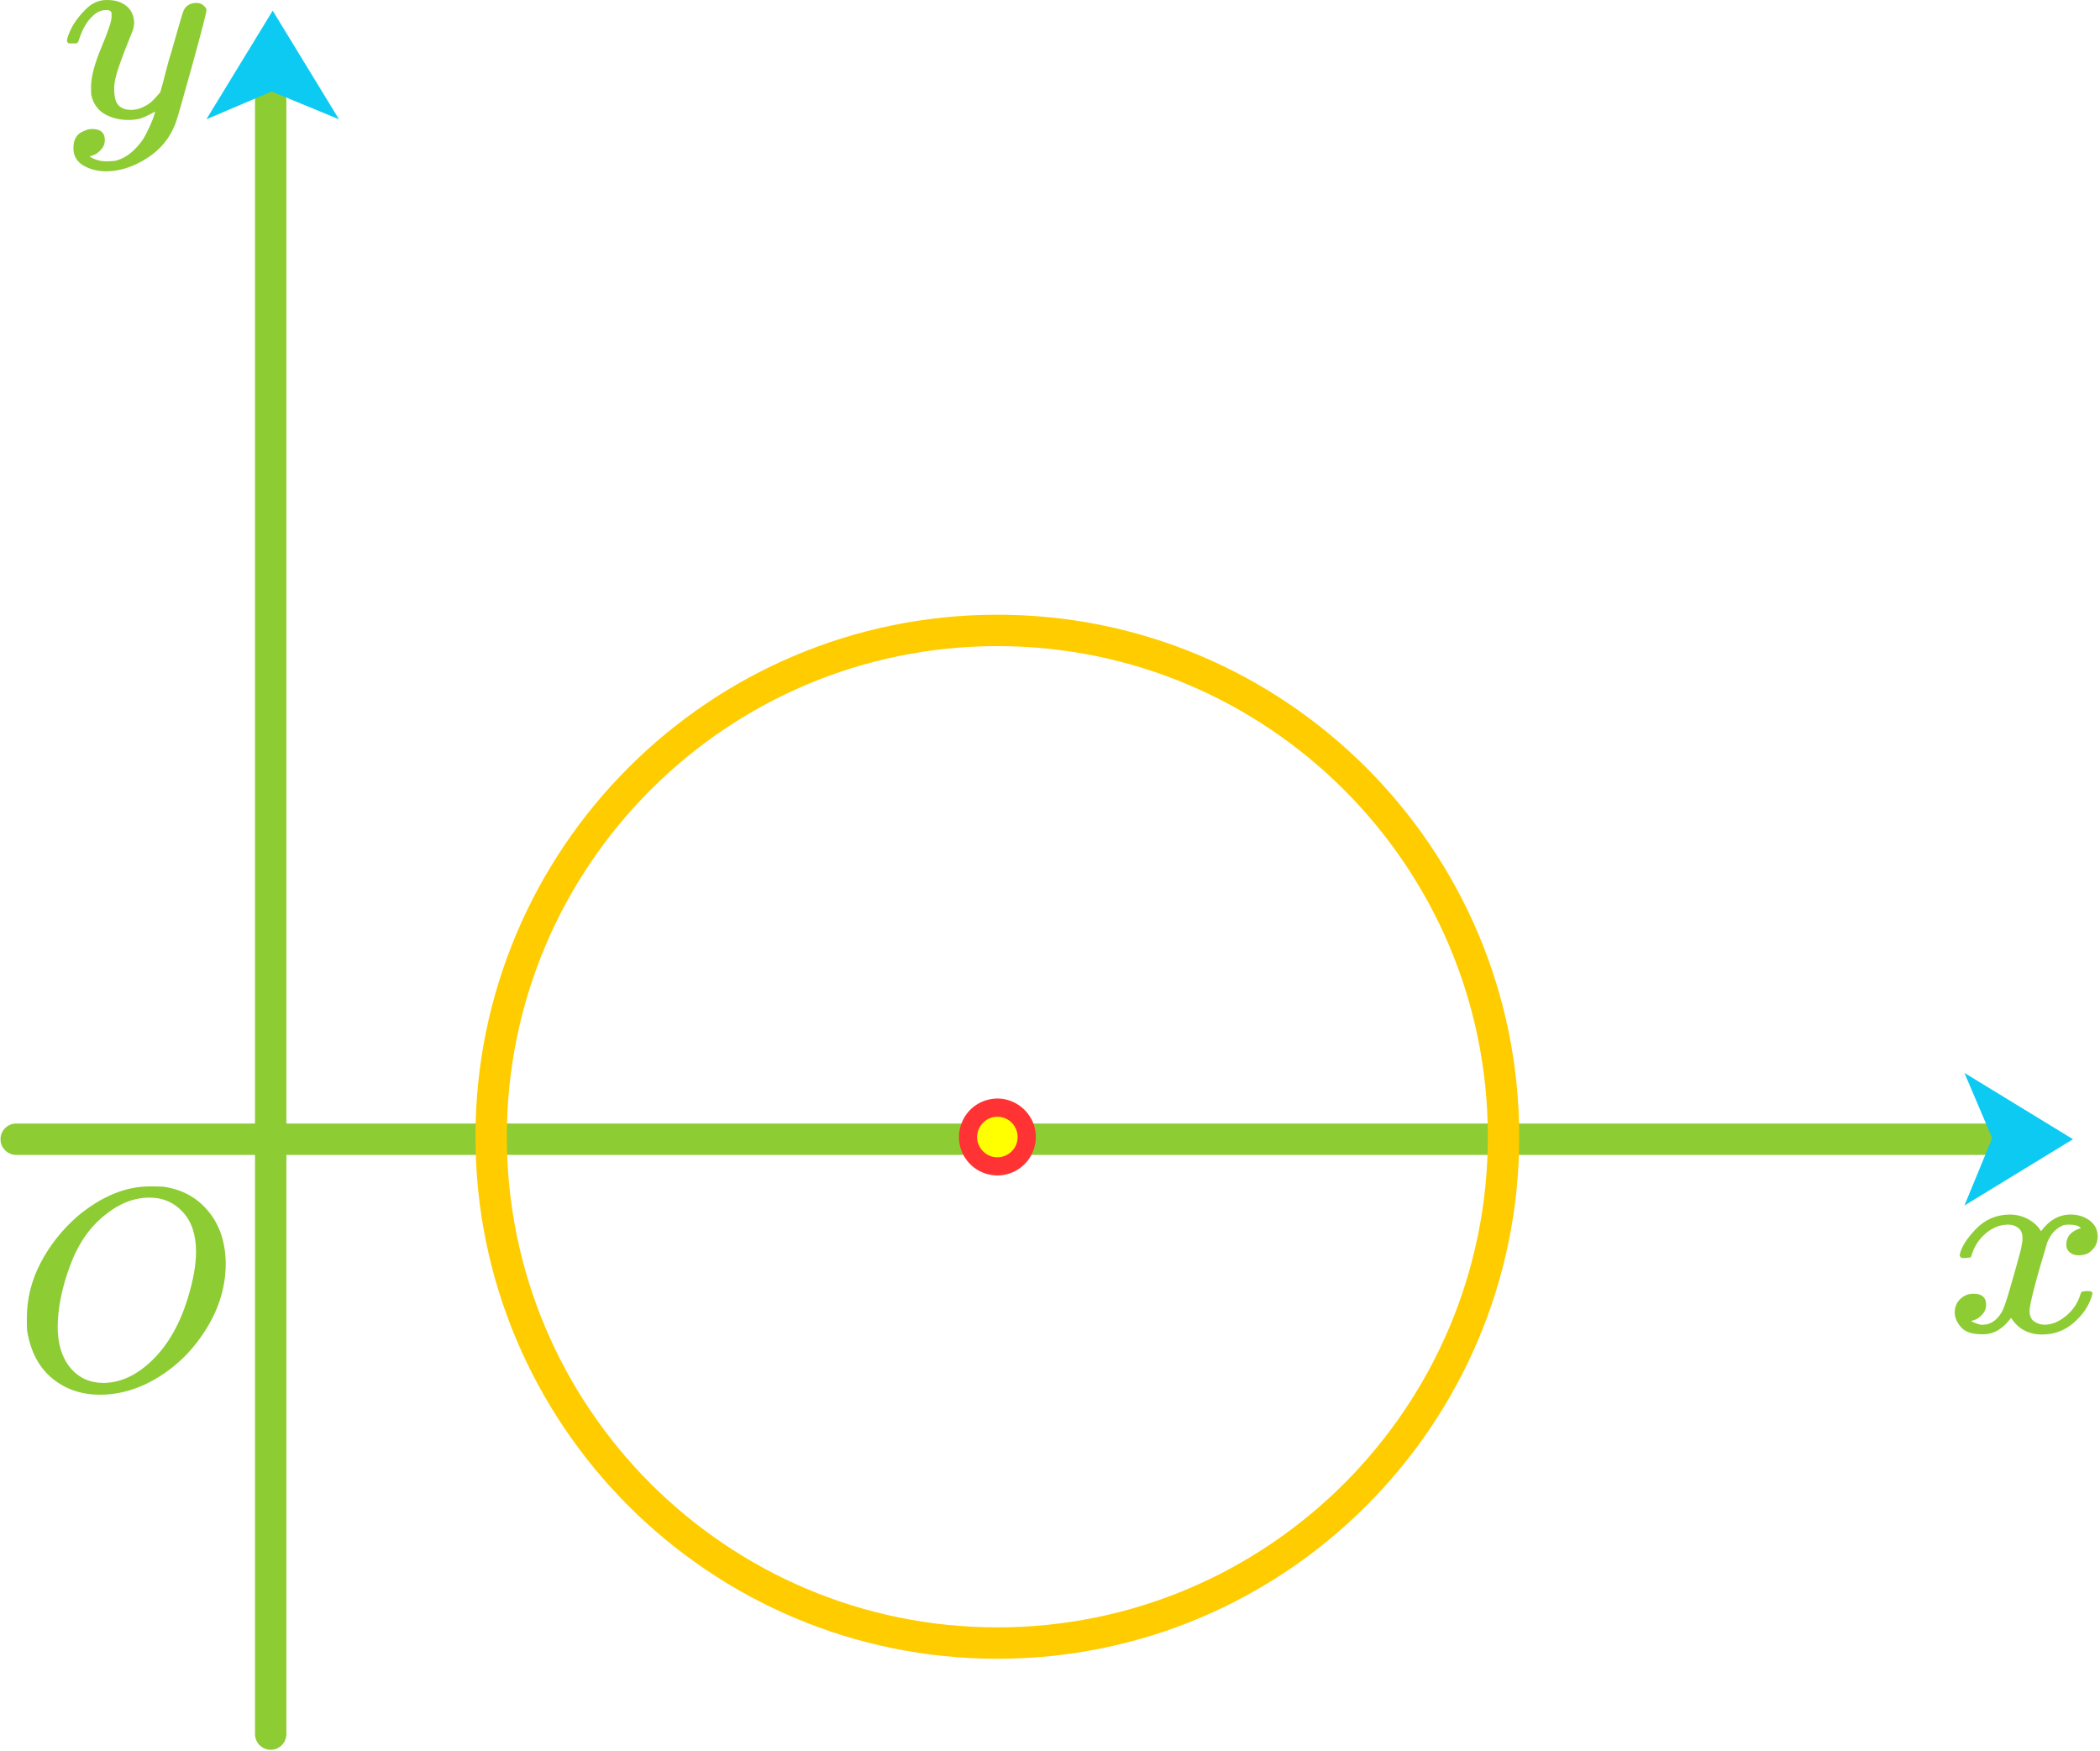
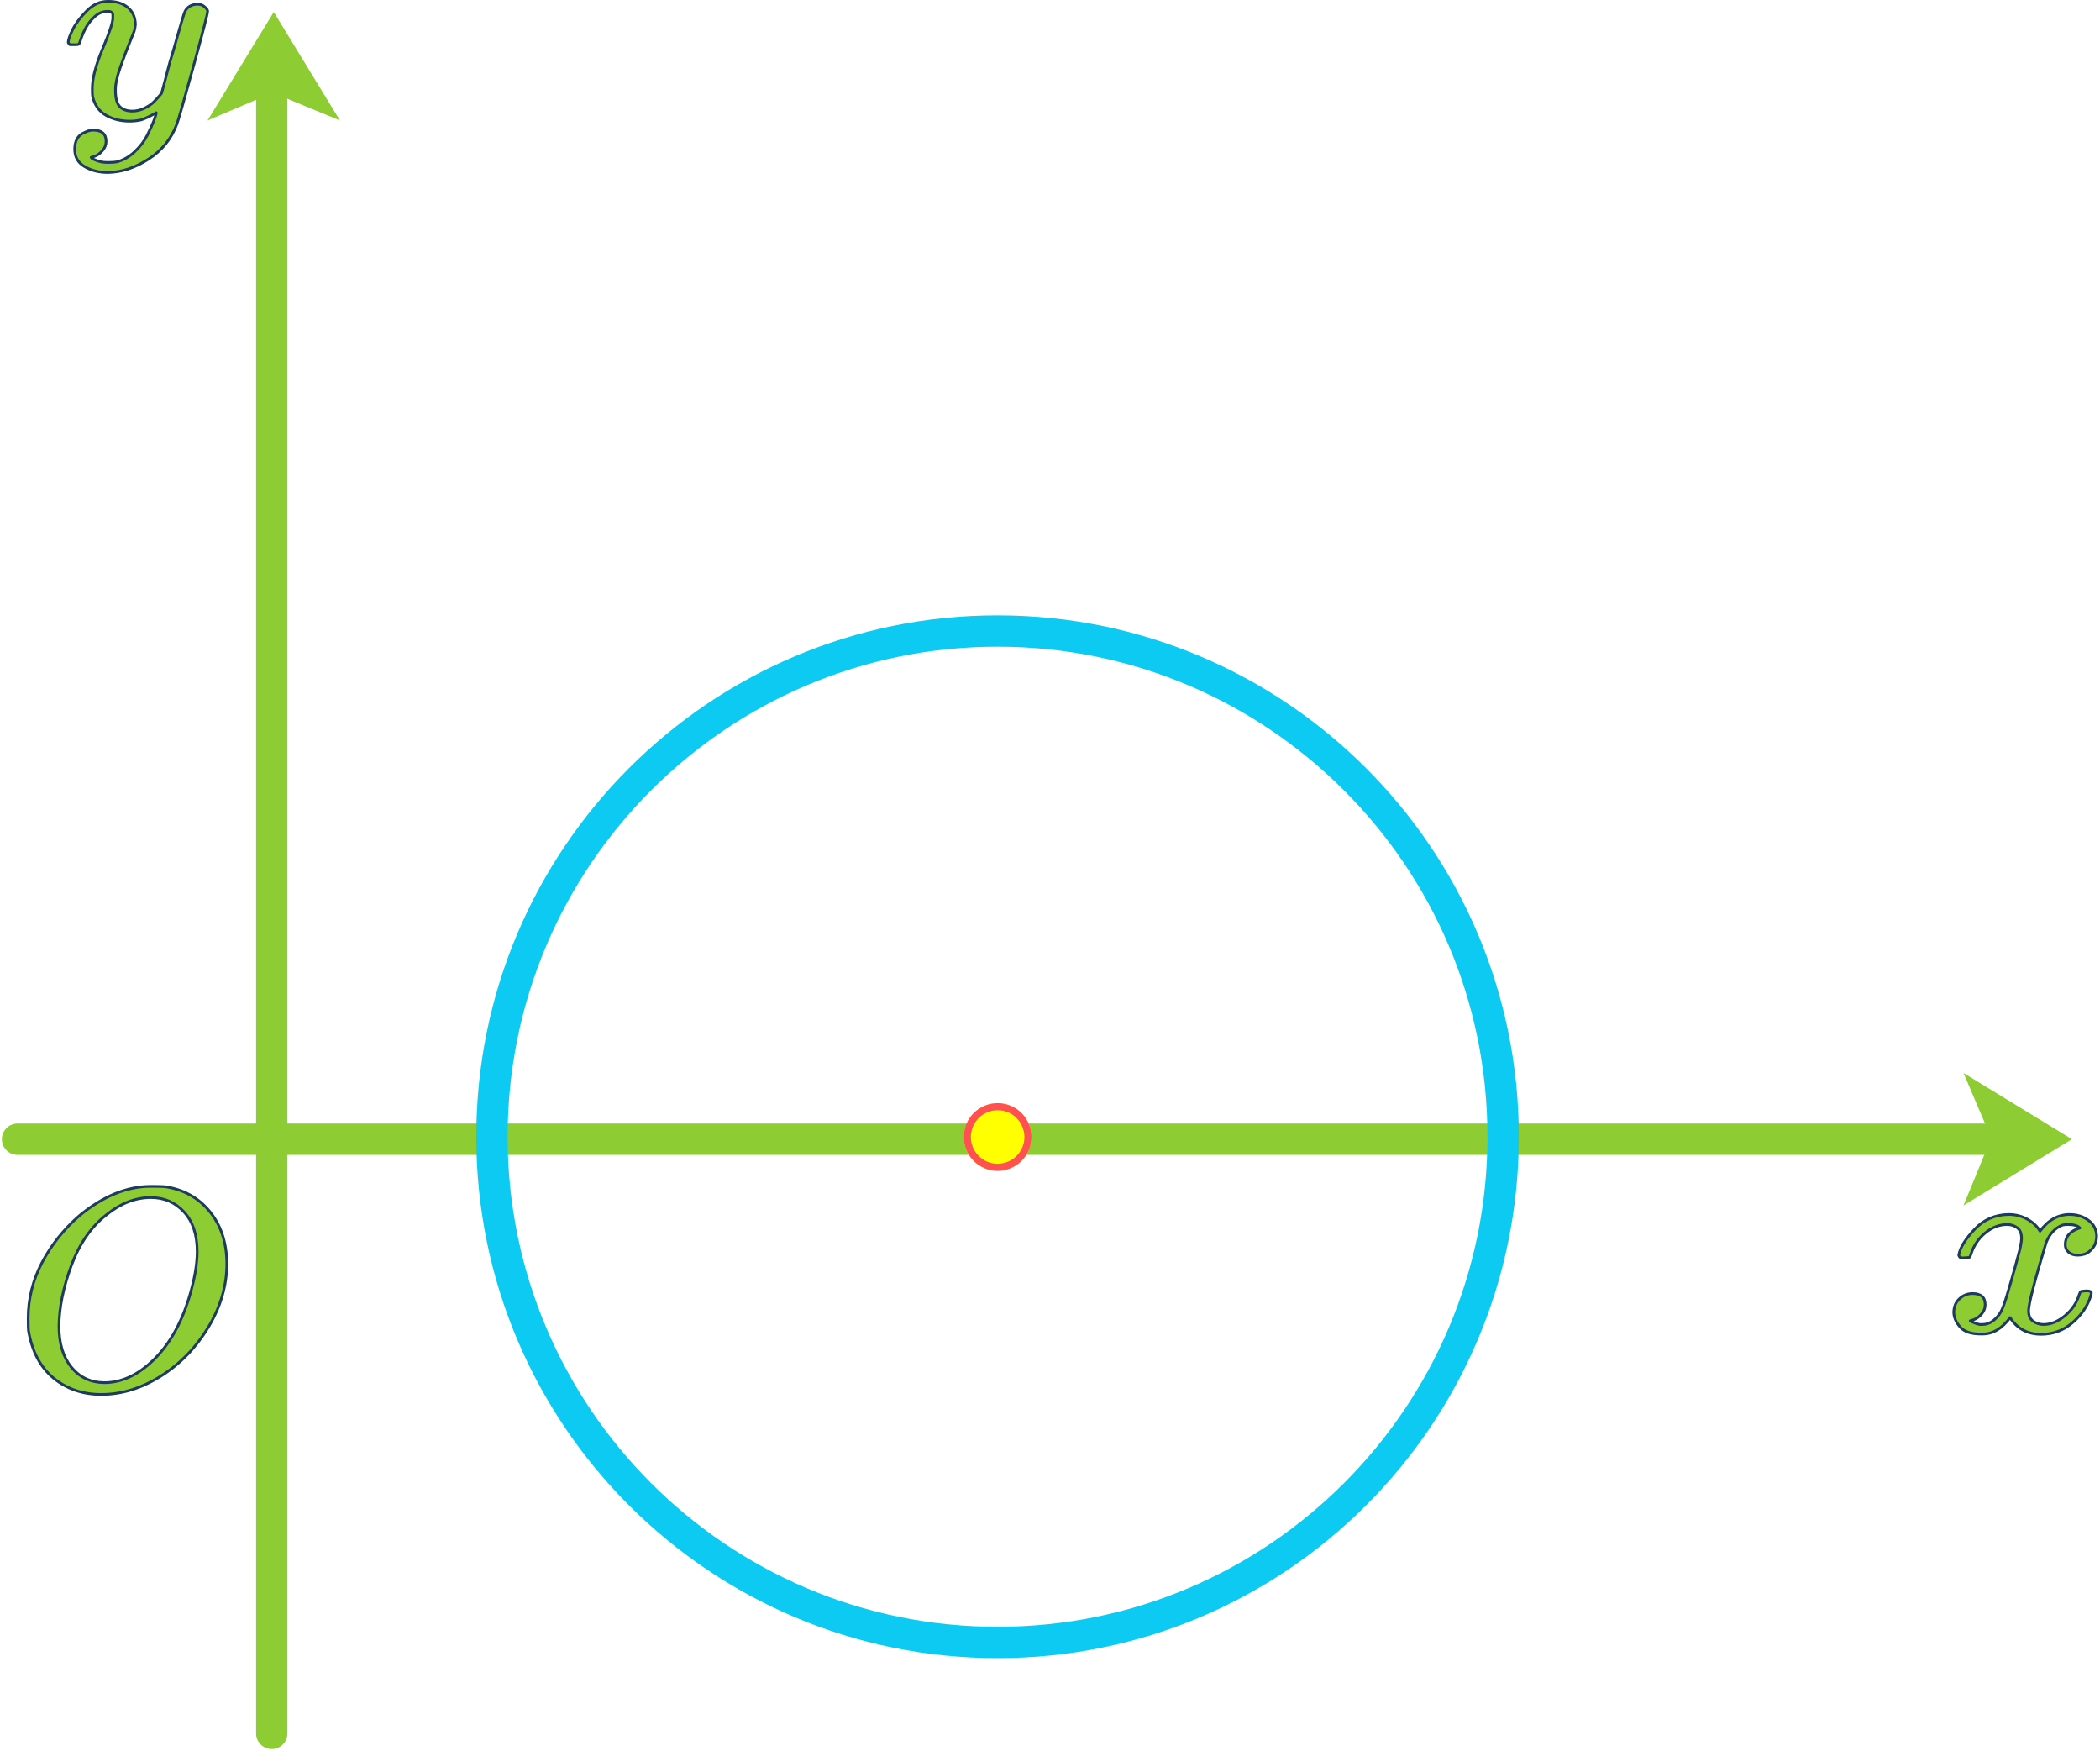
- <svg xmlns="http://www.w3.org/2000/svg" width="168" height="140" viewBox="0 0 836 697" version="1.1" xml:space="preserve" style="fill-rule:evenodd;clip-rule:evenodd;stroke-linecap:round;stroke-linejoin:round;stroke-miterlimit:1.5;">
+ <svg xmlns="http://www.w3.org/2000/svg" width="168" height="140" viewBox="0 0 781 652" version="1.1" xml:space="preserve" style="fill-rule:evenodd;clip-rule:evenodd;stroke-linejoin:round;stroke-miterlimit:2;">
  <g>
-     <g>
-       <path id="MJX-44-TEX-I-1D466" d="M26.465,16.346c0,-0.984 0.585,-2.671 1.754,-5.061c1.17,-2.39 3.041,-4.885 5.614,-7.486c2.573,-2.601 5.457,-3.867 8.654,-3.796c3.197,-0 5.769,0.808 7.719,2.425c1.949,1.617 2.962,3.866 3.04,6.748c-0.156,1.336 -0.273,2.074 -0.351,2.215c0,0.21 -0.623,1.827 -1.871,4.85c-1.247,3.023 -2.534,6.432 -3.859,10.228c-1.325,3.796 -1.949,6.819 -1.871,9.068c-0,3.023 0.546,5.132 1.637,6.327c1.092,1.195 2.729,1.827 4.912,1.898c1.793,-0 3.469,-0.387 5.029,-1.16c1.559,-0.774 2.767,-1.582 3.625,-2.426c0.858,-0.843 1.91,-2.003 3.158,-3.479c-0,-0.07 0.195,-0.773 0.584,-2.109c0.39,-1.336 0.936,-3.409 1.638,-6.221c0.701,-2.812 1.442,-5.413 2.222,-7.803c2.962,-10.544 4.6,-16.062 4.911,-16.554c1.014,-1.898 2.69,-2.847 5.029,-2.847c1.014,-0 1.832,0.246 2.456,0.738c0.624,0.492 1.053,0.914 1.287,1.265c0.233,0.352 0.311,0.668 0.233,0.949c0,0.914 -1.91,8.295 -5.73,22.143c-3.82,13.848 -6.003,21.44 -6.549,22.776c-2.183,5.834 -5.964,10.474 -11.344,13.918c-5.38,3.445 -10.759,5.202 -16.139,5.272c-3.508,0 -6.588,-0.773 -9.239,-2.319c-2.651,-1.547 -3.976,-3.867 -3.976,-6.96c-0,-1.546 0.273,-2.847 0.819,-3.901c0.545,-1.055 1.286,-1.828 2.222,-2.32c0.935,-0.492 1.715,-0.843 2.339,-1.054c0.623,-0.211 1.286,-0.317 1.988,-0.317c3.43,0 5.145,1.477 5.145,4.429c0,1.406 -0.467,2.636 -1.403,3.691c-0.936,1.054 -1.832,1.757 -2.69,2.108c-0.857,0.352 -1.364,0.528 -1.52,0.528l-0.351,0.105c0.156,0.351 0.897,0.773 2.222,1.265c1.325,0.492 2.651,0.738 3.976,0.738l0.936,0c1.325,0 2.339,-0.07 3.041,-0.21c2.572,-0.633 4.95,-1.969 7.133,-4.007c2.183,-2.039 3.86,-4.218 5.029,-6.538c1.17,-2.319 2.066,-4.288 2.69,-5.905c0.624,-1.616 0.936,-2.671 0.936,-3.163l-0.702,0.422c-0.468,0.281 -1.209,0.668 -2.222,1.16c-1.014,0.492 -2.027,0.914 -3.041,1.265c-1.559,0.352 -3.079,0.527 -4.561,0.527c-3.586,0 -6.744,-0.773 -9.473,-2.319c-2.728,-1.547 -4.522,-4.042 -5.379,-7.487c-0.078,-0.492 -0.117,-1.581 -0.117,-3.269c-0,-4.006 1.364,-9.243 4.093,-15.711c2.729,-6.467 4.093,-10.579 4.093,-12.336l0,-1.477c0,-0.21 -0.156,-0.456 -0.468,-0.738c-0.311,-0.281 -0.74,-0.421 -1.286,-0.421l-0.468,-0c-1.793,-0 -3.43,0.667 -4.912,2.003c-1.481,1.336 -2.65,2.777 -3.508,4.323c-0.858,1.547 -1.52,3.023 -1.988,4.429c-0.468,1.406 -0.78,2.179 -0.936,2.32c-0.156,0.14 -0.779,0.21 -1.871,0.21l-1.637,0c-0.468,-0.421 -0.702,-0.738 -0.702,-0.949Z" style="fill:#8dcc33;fill-rule:nonzero;" />
-     </g>
+     <path id="MJX-44-TEX-I-1D466" d="M24.727,15.773c0,-0.92 0.547,-2.496 1.639,-4.729c1.093,-2.233 2.842,-4.564 5.246,-6.995c2.404,-2.43 5.098,-3.613 8.085,-3.546c2.988,-0 5.391,0.755 7.213,2.265c1.821,1.511 2.767,3.613 2.84,6.305c-0.146,1.249 -0.255,1.938 -0.328,2.07c0,0.196 -0.582,1.707 -1.748,4.531c-1.165,2.825 -2.368,6.01 -3.606,9.557c-1.238,3.547 -1.821,6.371 -1.748,8.473c0,2.824 0.51,4.795 1.53,5.911c1.02,1.117 2.549,1.707 4.589,1.774c1.675,-0 3.241,-0.362 4.699,-1.084c1.457,-0.723 2.585,-1.478 3.387,-2.267c0.802,-0.788 1.785,-1.872 2.951,-3.251c-0,-0.065 0.182,-0.722 0.545,-1.97c0.365,-1.248 0.875,-3.185 1.531,-5.813c0.655,-2.627 1.347,-5.057 2.076,-7.29c2.767,-9.852 4.298,-15.008 4.588,-15.467c0.948,-1.774 2.514,-2.661 4.699,-2.661c0.948,0 1.712,0.23 2.295,0.69c0.583,0.46 0.984,0.854 1.202,1.182c0.218,0.329 0.291,0.624 0.218,0.887c0,0.854 -1.784,7.75 -5.354,20.689c-3.569,12.939 -5.609,20.032 -6.119,21.28c-2.039,5.451 -5.572,9.787 -10.599,13.005c-5.027,3.218 -10.052,4.86 -15.079,4.925c-3.278,0 -6.156,-0.722 -8.633,-2.166c-2.477,-1.446 -3.715,-3.613 -3.715,-6.503c0,-1.445 0.256,-2.66 0.766,-3.645c0.509,-0.986 1.201,-1.708 2.076,-2.168c0.873,-0.46 1.602,-0.788 2.185,-0.985c0.582,-0.197 1.202,-0.296 1.858,-0.296c3.204,0 4.807,1.38 4.807,4.138c-0,1.314 -0.436,2.463 -1.311,3.449c-0.875,0.985 -1.712,1.642 -2.513,1.97c-0.801,0.328 -1.275,0.493 -1.421,0.493l-0.328,0.098c0.146,0.328 0.839,0.722 2.077,1.182c1.238,0.46 2.477,0.69 3.715,0.69l0.874,-0c1.238,-0 2.185,-0.066 2.841,-0.197c2.404,-0.591 4.625,-1.839 6.665,-3.744c2.04,-1.905 3.607,-3.941 4.699,-6.108c1.093,-2.167 1.93,-4.007 2.513,-5.518c0.583,-1.51 0.875,-2.495 0.875,-2.955l-0.656,0.394c-0.437,0.263 -1.13,0.624 -2.076,1.084c-0.948,0.46 -1.894,0.854 -2.842,1.182c-1.456,0.329 -2.876,0.493 -4.261,0.493c-3.351,-0 -6.301,-0.723 -8.851,-2.167c-2.549,-1.446 -4.225,-3.777 -5.026,-6.996c-0.073,-0.459 -0.109,-1.477 -0.109,-3.054c-0,-3.743 1.274,-8.636 3.824,-14.679c2.55,-6.043 3.824,-9.885 3.824,-11.527l0,-1.38c0,-0.196 -0.146,-0.426 -0.437,-0.689c-0.291,-0.263 -0.691,-0.393 -1.202,-0.393l-0.437,-0c-1.675,-0 -3.205,0.623 -4.589,1.871c-1.384,1.248 -2.476,2.595 -3.278,4.039c-0.802,1.446 -1.42,2.825 -1.857,4.138c-0.438,1.314 -0.729,2.036 -0.875,2.168c-0.146,0.131 -0.728,0.196 -1.748,0.196l-1.53,0c-0.437,-0.393 -0.656,-0.689 -0.656,-0.886Z" style="fill:#8dcc33;fill-rule:nonzero;stroke:#1e3a5f;stroke-width:1px;" />
  </g>
  <g>
-     <g>
-       <path id="MJX-44-TEX-I-1D465" d="M780.315,499.746c0.546,-2.953 2.651,-6.362 6.316,-10.228c3.664,-3.867 8.186,-5.835 13.565,-5.905c2.729,-0 5.224,0.633 7.485,1.898c2.261,1.265 3.937,2.847 5.029,4.745c3.275,-4.429 7.212,-6.643 11.812,-6.643c2.884,-0 5.379,0.773 7.484,2.32c2.105,1.546 3.197,3.62 3.275,6.221c-0,2.038 -0.546,3.69 -1.637,4.956c-1.092,1.265 -2.144,2.038 -3.158,2.319c-1.013,0.281 -1.91,0.422 -2.69,0.422c-1.481,0 -2.69,-0.387 -3.625,-1.16c-0.936,-0.773 -1.403,-1.792 -1.403,-3.058c-0,-3.233 1.949,-5.448 5.847,-6.643c-0.858,-0.913 -2.417,-1.37 -4.678,-1.37c-1.014,-0 -1.754,0.07 -2.222,0.211c-2.963,1.124 -5.146,3.444 -6.549,6.959c-4.678,15.535 -7.017,24.603 -7.017,27.204c-0,1.968 0.624,3.374 1.871,4.218c1.248,0.843 2.612,1.265 4.093,1.265c2.885,0 5.731,-1.16 8.538,-3.48c2.806,-2.319 4.716,-5.166 5.73,-8.54c0.234,-0.703 0.468,-1.09 0.702,-1.16c0.234,-0.071 0.857,-0.141 1.871,-0.211l0.468,-0c1.169,-0 1.754,0.281 1.754,0.843c-0,0.071 -0.078,0.457 -0.234,1.16c-1.247,4.007 -3.664,7.557 -7.251,10.65c-3.586,3.093 -7.757,4.639 -12.513,4.639c-5.458,0 -9.59,-2.214 -12.397,-6.642c-3.196,4.358 -6.861,6.537 -10.993,6.537l-0.702,0c-3.82,0 -6.549,-0.914 -8.186,-2.742c-1.637,-1.827 -2.495,-3.76 -2.573,-5.799c0,-2.249 0.741,-4.077 2.222,-5.483c1.482,-1.406 3.236,-2.109 5.263,-2.109c3.352,0 5.029,1.476 5.029,4.429c-0,1.406 -0.468,2.636 -1.404,3.69c-0.935,1.055 -1.832,1.758 -2.69,2.109c-0.857,0.352 -1.364,0.527 -1.52,0.527l-0.351,0.106c0,0.07 0.234,0.211 0.702,0.422c0.468,0.211 1.091,0.457 1.871,0.738c0.78,0.281 1.52,0.386 2.222,0.316c2.807,0 5.224,-1.582 7.251,-4.745c0.702,-1.125 1.598,-3.515 2.69,-7.17c1.091,-3.655 2.183,-7.451 3.274,-11.388c1.092,-3.936 1.716,-6.256 1.871,-6.959c0.39,-1.898 0.585,-3.269 0.585,-4.112c0,-1.969 -0.585,-3.374 -1.754,-4.218c-1.169,-0.844 -2.495,-1.265 -3.976,-1.265c-3.119,-0 -6.043,1.124 -8.771,3.374c-2.729,2.249 -4.639,5.131 -5.731,8.646c-0.156,0.633 -0.351,0.984 -0.585,1.055c-0.233,0.07 -0.857,0.14 -1.871,0.21l-1.637,0c-0.468,-0.421 -0.702,-0.808 -0.702,-1.159Z" style="fill:#8dcc33;fill-rule:nonzero;" />
-     </g>
+     <path id="MJX-44-TEX-I-1D465" d="M729.082,467.434c0.51,-2.759 2.476,-5.944 5.901,-9.557c3.423,-3.613 7.648,-5.452 12.674,-5.517c2.55,0 4.881,0.591 6.994,1.773c2.112,1.182 3.678,2.661 4.699,4.434c3.06,-4.138 6.738,-6.207 11.036,-6.207c2.695,0 5.026,0.722 6.993,2.168c1.966,1.444 2.987,3.382 3.06,5.812c-0,1.904 -0.511,3.448 -1.53,4.631c-1.02,1.182 -2.003,1.904 -2.951,2.167c-0.946,0.262 -1.784,0.394 -2.513,0.394c-1.384,-0 -2.513,-0.362 -3.387,-1.084c-0.874,-0.722 -1.311,-1.674 -1.311,-2.857c0,-3.021 1.821,-5.09 5.463,-6.207c-0.801,-0.853 -2.258,-1.28 -4.371,-1.28c-0.947,-0 -1.638,0.065 -2.076,0.197c-2.768,1.05 -4.808,3.218 -6.119,6.502c-4.371,14.515 -6.556,22.988 -6.556,25.418c0,1.839 0.583,3.153 1.748,3.941c1.166,0.788 2.441,1.182 3.824,1.182c2.696,0 5.355,-1.084 7.978,-3.251c2.622,-2.167 4.406,-4.827 5.354,-7.98c0.218,-0.657 0.437,-1.018 0.656,-1.084c0.218,-0.066 0.8,-0.131 1.748,-0.197l0.437,0c1.092,0 1.639,0.263 1.639,0.788c-0,0.066 -0.073,0.427 -0.219,1.084c-1.165,3.744 -3.423,7.061 -6.775,9.951c-3.35,2.889 -7.247,4.334 -11.691,4.334c-5.1,-0 -8.961,-2.069 -11.583,-6.206c-2.986,4.072 -6.411,6.108 -10.271,6.108l-0.656,-0c-3.57,-0 -6.119,-0.854 -7.649,-2.562c-1.529,-1.707 -2.331,-3.513 -2.404,-5.418c0,-2.102 0.692,-3.81 2.076,-5.123c1.385,-1.314 3.024,-1.971 4.918,-1.971c3.132,0 4.698,1.379 4.698,4.138c0,1.314 -0.437,2.463 -1.311,3.448c-0.874,0.986 -1.712,1.643 -2.514,1.971c-0.801,0.328 -1.274,0.492 -1.42,0.492l-0.328,0.099c0,0.065 0.219,0.197 0.656,0.394c0.437,0.197 1.019,0.427 1.748,0.69c0.729,0.262 1.42,0.36 2.076,0.295c2.623,0 4.881,-1.478 6.775,-4.433c0.656,-1.052 1.493,-3.285 2.514,-6.7c1.019,-3.415 2.039,-6.961 3.059,-10.64c1.02,-3.677 1.603,-5.845 1.748,-6.502c0.364,-1.773 0.546,-3.054 0.546,-3.842c0,-1.84 -0.546,-3.153 -1.639,-3.941c-1.092,-0.789 -2.331,-1.182 -3.714,-1.182c-2.915,-0 -5.647,1.05 -8.196,3.152c-2.549,2.102 -4.334,4.795 -5.354,8.079c-0.146,0.591 -0.328,0.919 -0.547,0.985c-0.218,0.066 -0.801,0.131 -1.748,0.197l-1.53,-0c-0.437,-0.394 -0.655,-0.755 -0.655,-1.083Z" style="fill:#8dcc33;fill-rule:nonzero;stroke:#1e3a5f;stroke-width:1px;" />
  </g>
-   <path d="M107.615,690.482l0,-650.437" style="fill:none;stroke:#8dcc33;stroke-width:12.5px;" />
-   <path d="M6.25,453.618l783.852,-0" style="fill:none;stroke:#8dcc33;stroke-width:12.5px;" />
-   <path d="M397.027,244.77c114.722,0 207.861,93.14 207.861,207.862c0,114.722 -93.139,207.862 -207.861,207.862c-114.722,-0 -207.862,-93.14 -207.862,-207.862c-0,-114.722 93.14,-207.862 207.862,-207.862Zm-0,12.5c-107.823,0 -195.362,87.539 -195.362,195.362c-0,107.823 87.539,195.362 195.362,195.362c107.823,-0 195.361,-87.539 195.361,-195.362c0,-107.823 -87.538,-195.362 -195.361,-195.362Z" style="fill:#fc0;" />
+   <path d="M100.549,645.647l0,-607.731" style="fill:none;stroke:#8dcc33;stroke-width:11.68px;stroke-linecap:round;stroke-miterlimit:1.5;" />
+   <path d="M5.84,424.334l732.386,0" style="fill:none;stroke:#8dcc33;stroke-width:11.68px;stroke-linecap:round;stroke-miterlimit:1.5;" />
+   <path d="M370.959,229.199c107.19,-0 194.214,87.025 194.214,194.214c-0,107.19 -87.024,194.215 -194.214,194.215c-107.189,-0 -194.214,-87.025 -194.214,-194.215c-0,-107.189 87.025,-194.214 194.214,-194.214Zm0,11.679c-100.743,0 -182.535,81.792 -182.535,182.535c0,100.744 81.792,182.535 182.535,182.535c100.744,0 182.534,-81.791 182.534,-182.535c0,-100.743 -81.79,-182.535 -182.534,-182.535Z" style="fill:#0dcaf2;" />
  <g>
-     <g>
-       <path id="MJX-22-TEX-I-1D442" d="M89.705,503.142c0,8.759 -2.449,17.213 -7.347,25.362c-4.899,8.15 -11.213,14.662 -18.944,19.536c-7.73,4.874 -15.652,7.312 -23.765,7.312c-7.424,-0 -13.777,-2.171 -19.058,-6.512c-5.281,-4.342 -8.611,-10.663 -9.988,-18.965c-0.077,-0.609 -0.115,-2.246 -0.115,-4.912c-0,-7.769 1.837,-15.156 5.511,-22.163c3.674,-7.007 8.61,-13.214 14.81,-18.622c9.491,-7.845 19.02,-11.767 28.587,-11.767c2.909,0 4.745,0.038 5.511,0.114c7.424,1.067 13.394,4.342 17.91,9.825c4.516,5.484 6.812,12.415 6.888,20.792Zm-11.825,-4.683c0,-6.779 -1.76,-12.072 -5.281,-15.88c-3.521,-3.808 -7.922,-5.712 -13.203,-5.712c-6.123,-0 -12.016,2.284 -17.68,6.854c-6.123,4.798 -10.792,11.539 -14.007,20.221c-3.214,8.683 -4.86,16.756 -4.937,24.22c0,6.854 1.646,12.3 4.937,16.336c3.291,4.037 7.654,6.093 13.088,6.17c6.889,-0 13.433,-3.009 19.632,-9.026c6.2,-6.016 10.907,-14.204 14.122,-24.562c2.219,-7.235 3.329,-13.442 3.329,-18.621Z" style="fill:#8dcc33;fill-rule:nonzero;" />
-     </g>
+     <path id="MJX-22-TEX-I-1D442" d="M83.815,470.607c0,8.184 -2.288,16.083 -6.864,23.697c-4.578,7.615 -10.477,13.699 -17.701,18.253c-7.222,4.554 -14.624,6.832 -22.204,6.832c-6.937,-0 -12.873,-2.029 -17.807,-6.085c-4.934,-4.056 -8.046,-9.962 -9.332,-17.719c-0.072,-0.569 -0.108,-2.099 -0.108,-4.59c0,-7.259 1.717,-14.161 5.15,-20.708c3.432,-6.547 8.044,-12.346 13.837,-17.399c8.868,-7.33 17.771,-10.994 26.71,-10.994c2.718,-0 4.434,0.035 5.149,0.106c6.937,0.997 12.515,4.057 16.734,9.18c4.22,5.124 6.365,11.6 6.436,19.427Zm-11.048,-4.376c-0,-6.334 -1.645,-11.279 -4.935,-14.837c-3.289,-3.558 -7.402,-5.337 -12.336,-5.337c-5.721,-0 -11.227,2.134 -16.519,6.404c-5.721,4.483 -10.083,10.781 -13.087,18.893c-3.003,8.113 -4.541,15.656 -4.613,22.63c-0,6.404 1.538,11.492 4.613,15.264c3.075,3.771 7.151,5.692 12.228,5.764c6.437,0 12.551,-2.811 18.343,-8.433c5.793,-5.621 10.191,-13.271 13.195,-22.949c2.073,-6.76 3.111,-12.56 3.111,-17.399Z" style="fill:#8dcc33;fill-rule:nonzero;stroke:#1e3a5f;stroke-width:1px;" />
  </g>
-   <path d="M108.411,4.253l26.407,43.243l-26.841,-11.056l-25.972,11.056l26.406,-43.243Z" style="fill:#0dcaf2;" />
-   <path d="M825.443,453.62l-43.242,26.406l11.055,-26.84l-11.055,-25.973l43.242,26.407Z" style="fill:#0dcaf2;" />
-   <circle cx="397.045" cy="452.743" r="11.692" style="fill:#ff0;" />
-   <path d="M397.045,468.051c-0.079,-0.002 -6.692,0.342 -11.572,-5.291c-7.234,-8.35 -3.443,-21.377 7.022,-24.635c10.908,-3.395 21.639,6.023 19.619,17.323c-0.623,3.482 -2.44,6.605 -5.051,8.867c-4.505,3.903 -9.504,3.723 -10.018,3.736Zm0,-7.231c0.233,-0.008 3.054,0.112 5.5,-2.165c4.893,-4.556 2.398,-12.706 -4.067,-13.862c-6.756,-1.208 -11.83,6.074 -8.441,11.965c0.712,1.238 1.755,2.281 2.993,2.993c1.924,1.107 3.693,1.061 4.015,1.069Z" style="fill:#f33;" />
+   <path d="M101.293,4.474l24.673,40.403l-25.078,-10.33l-24.267,10.33l24.672,-40.403Z" style="fill:#8dcc33;" />
+   <path d="M771.247,424.336l-40.403,24.673l10.329,-25.078l-10.329,-24.268l40.403,24.673Z" style="fill:#8dcc33;" />
+   <path d="M373.573,411.165c-6.811,-1.426 -13.498,2.944 -14.925,9.755c-1.426,6.81 2.944,13.497 9.755,14.924c6.81,1.427 13.497,-2.944 14.924,-9.754c1.427,-6.811 -2.944,-13.498 -9.754,-14.925Z" style="fill:#ff0;" />
+   <path d="M373.573,411.165c6.81,1.427 11.181,8.114 9.754,14.925c-1.427,6.81 -8.114,11.181 -14.924,9.754c-6.811,-1.427 -11.181,-8.114 -9.755,-14.924c1.427,-6.811 8.114,-11.181 14.925,-9.755Zm-0.538,2.57c-0.013,0.063 -2.909,-0.914 -6.465,0.821c-6.108,2.978 -7.677,11.476 -2.217,16.407c4.652,4.202 12.508,3.105 15.586,-3.034c2.853,-5.691 -0.462,-12.719 -6.652,-14.138l-0.252,-0.056Z" style="fill:#ff5151;" />
</svg>
